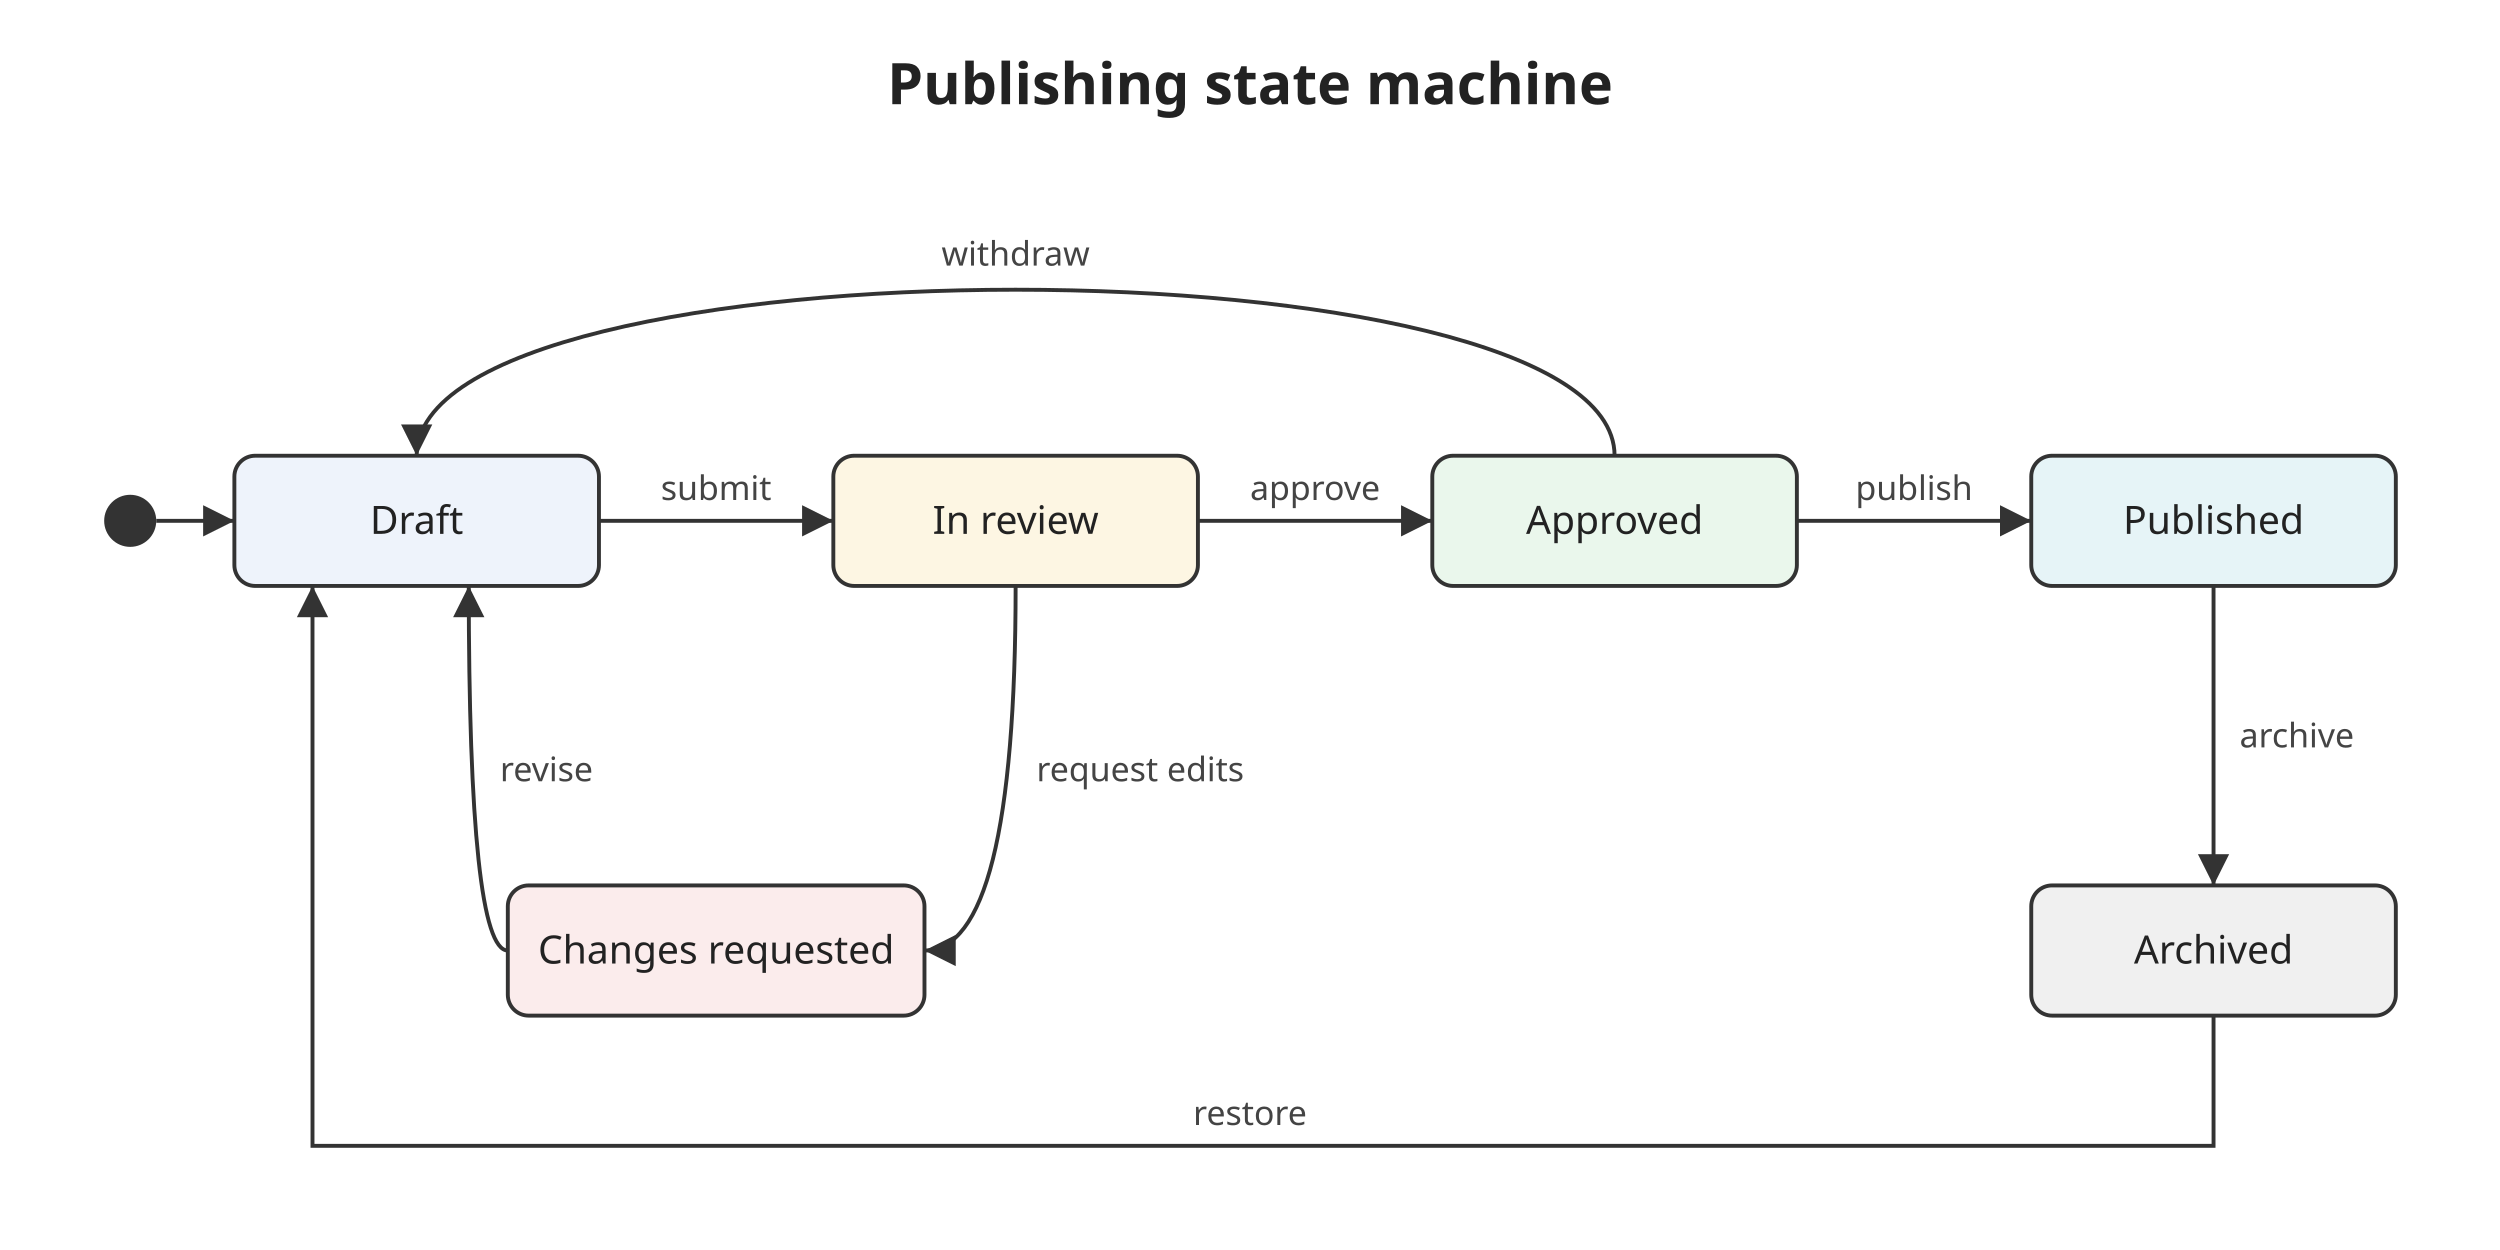
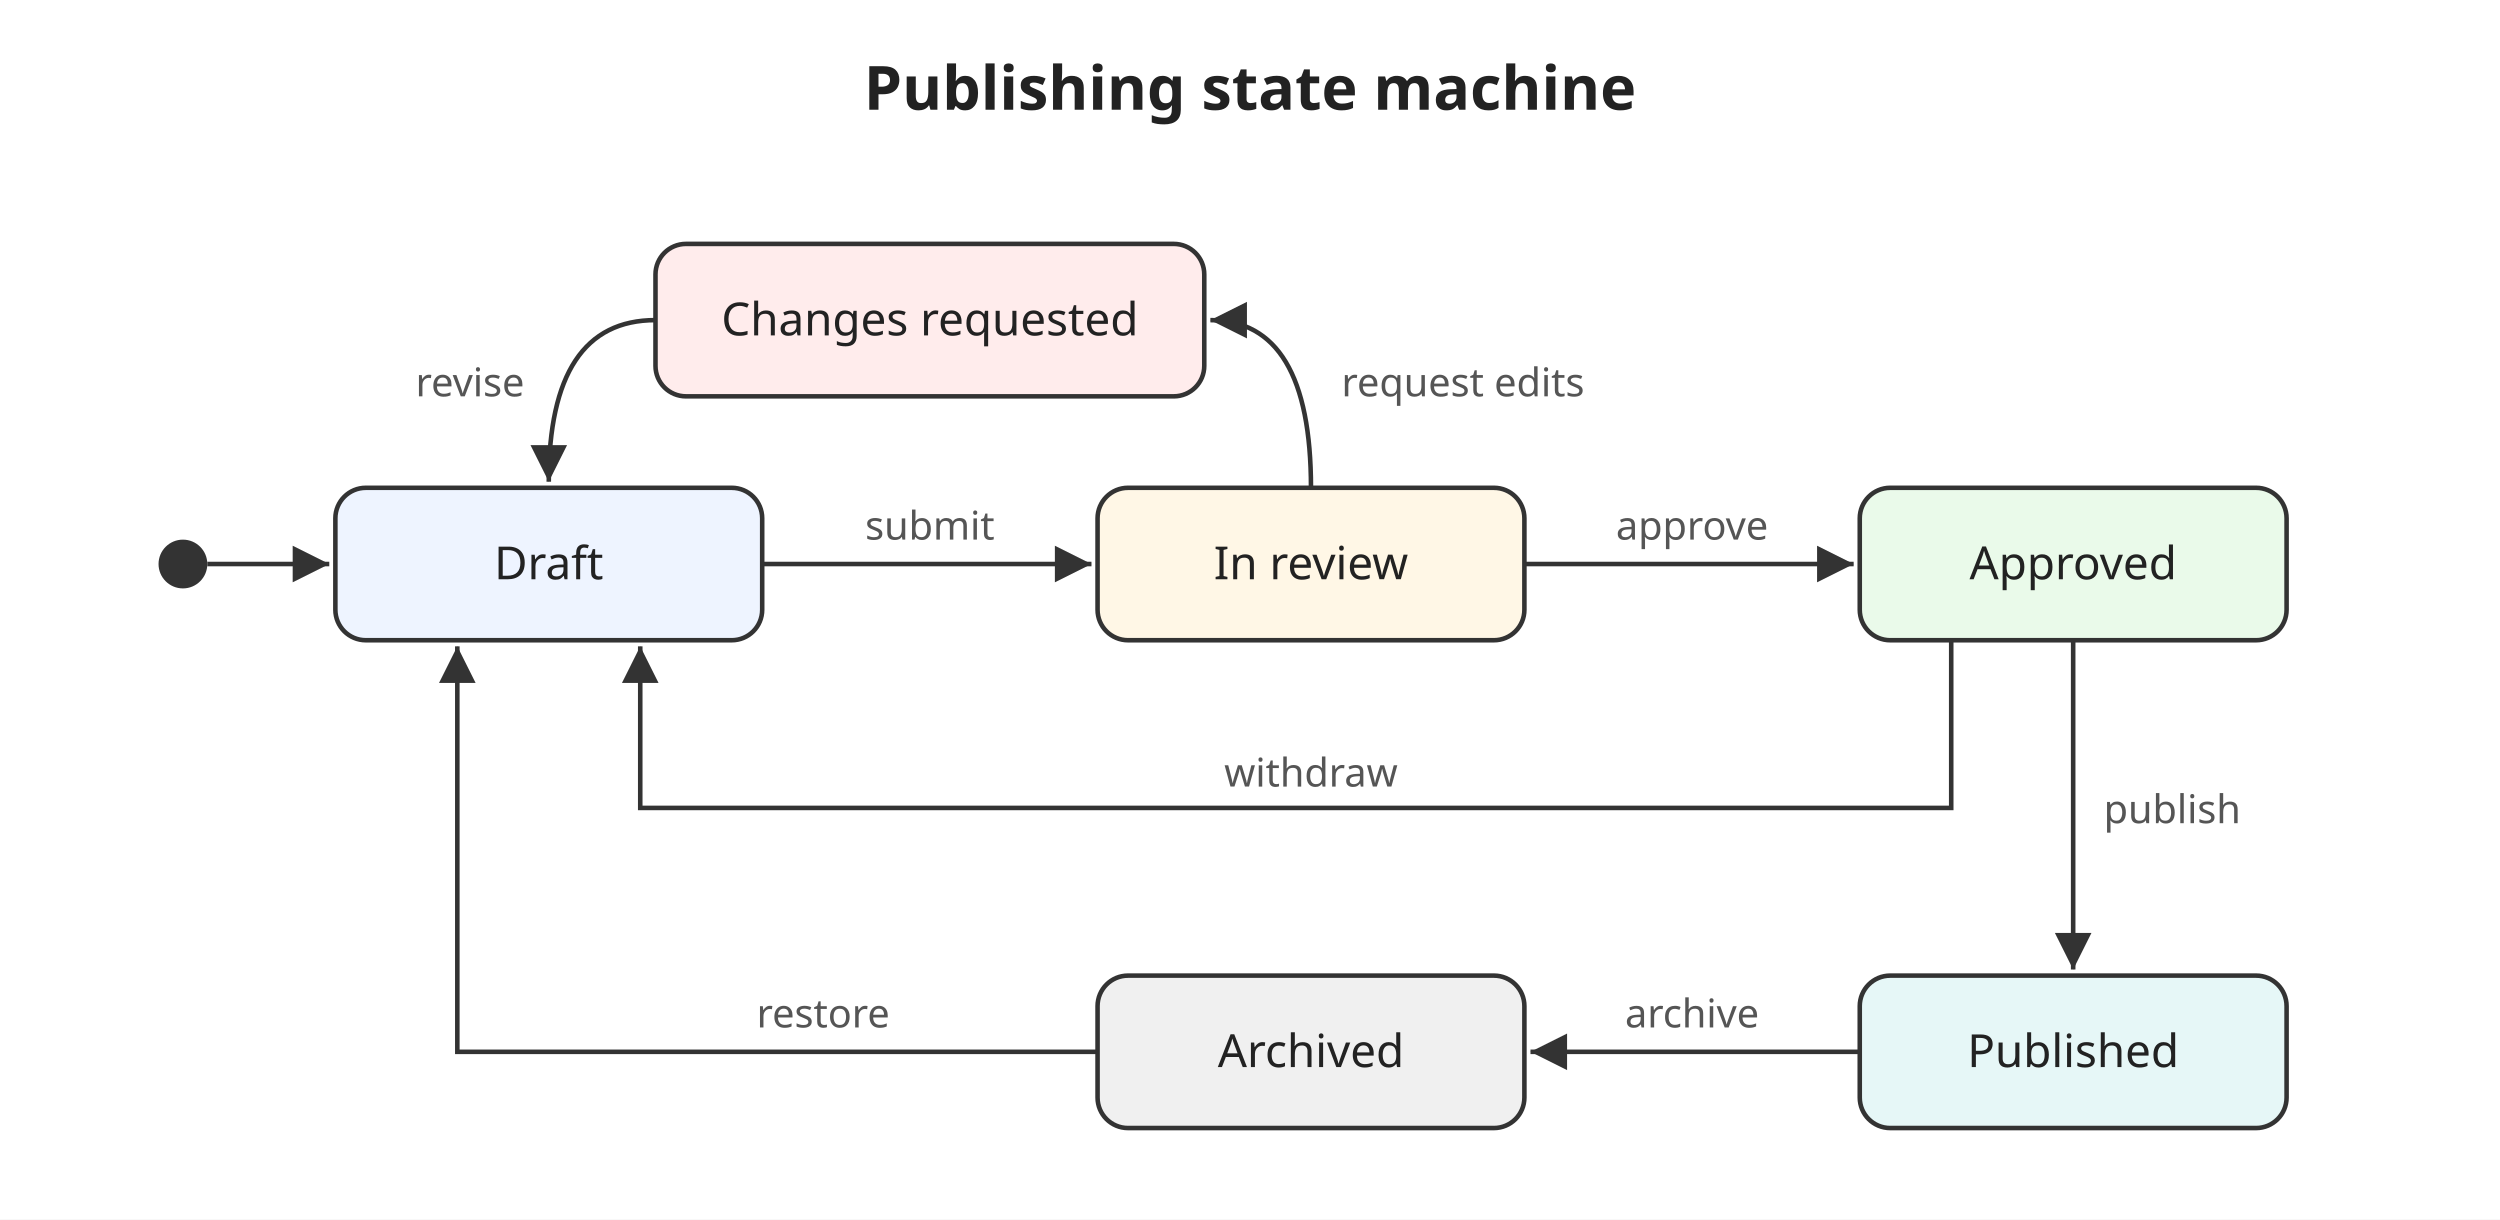
- <svg xmlns="http://www.w3.org/2000/svg" width="960" height="480" viewBox="0 0 960 480">
+ <svg xmlns="http://www.w3.org/2000/svg" width="820" height="400" viewBox="0 0 820 400">
  <defs>
    <marker id="arrow" viewBox="0 0 10 10" refX="10" refY="5" markerWidth="8" markerHeight="8" orient="auto-start-reverse">
      <path d="M0,0 L10,5 L0,10 Z" fill="#333" />
    </marker>
  </defs>
-   <rect x="0" y="0" width="960" height="480" fill="#fff" />
-   <text x="480" y="40" text-anchor="middle" font-family="sans-serif" font-size="22" font-weight="bold" fill="#222">Publishing state machine</text>
-   <g font-family="sans-serif" font-size="13" fill="#444">
-     <circle cx="50" cy="200" r="10" fill="#333" />
-     <line x1="60" y1="200" x2="90" y2="200" stroke="#333" stroke-width="1.5" marker-end="url(#arrow)" />
-     <line x1="230" y1="200" x2="320" y2="200" stroke="#333" stroke-width="1.5" marker-end="url(#arrow)" />
-     <text x="275" y="192" text-anchor="middle">submit</text>
-     <line x1="460" y1="200" x2="550" y2="200" stroke="#333" stroke-width="1.5" marker-end="url(#arrow)" />
-     <text x="505" y="192" text-anchor="middle">approve</text>
-     <line x1="690" y1="200" x2="780" y2="200" stroke="#333" stroke-width="1.5" marker-end="url(#arrow)" />
-     <text x="735" y="192" text-anchor="middle">publish</text>
-     <path d="M390,225 Q390,365 355,365" fill="none" stroke="#333" stroke-width="1.5" marker-end="url(#arrow)" />
-     <text x="398" y="300" text-anchor="start">request edits</text>
-     <path d="M195,365 Q180,365 180,225" fill="none" stroke="#333" stroke-width="1.5" marker-end="url(#arrow)" />
-     <text x="192" y="300" text-anchor="start">revise</text>
-     <path d="M620,175 C620,90 160,90 160,175" fill="none" stroke="#333" stroke-width="1.5" marker-end="url(#arrow)" />
-     <text x="390" y="102" text-anchor="middle">withdraw</text>
-     <line x1="850" y1="225" x2="850" y2="340" stroke="#333" stroke-width="1.5" marker-end="url(#arrow)" />
-     <text x="860" y="287" text-anchor="start">archive</text>
-     <path d="M850,390 V440 H120 V225" fill="none" stroke="#333" stroke-width="1.5" marker-end="url(#arrow)" />
-     <text x="480" y="432" text-anchor="middle">restore</text>
+   <rect width="820" height="400" fill="#fff" />
+   <text x="410" y="36" text-anchor="middle" font-family="sans-serif" font-size="20" font-weight="bold" fill="#222">Publishing state machine</text>
+   <g fill="none" stroke="#333" stroke-width="1.5">
+     <line x1="68" y1="185" x2="108" y2="185" marker-end="url(#arrow)" />
+     <line x1="250" y1="185" x2="358" y2="185" marker-end="url(#arrow)" />
+     <path d="M430,160 Q430,105 397,105" marker-end="url(#arrow)" />
+     <path d="M215,105 Q180,105 180,158" marker-end="url(#arrow)" />
+     <line x1="500" y1="185" x2="608" y2="185" marker-end="url(#arrow)" />
+     <line x1="680" y1="210" x2="680" y2="318" marker-end="url(#arrow)" />
+     <path d="M640,210 V265 H210 V212" marker-end="url(#arrow)" />
+     <line x1="610" y1="345" x2="502" y2="345" marker-end="url(#arrow)" />
+     <path d="M360,345 H150 V212" marker-end="url(#arrow)" />
+   </g>
+   <circle cx="60" cy="185" r="8" fill="#333" />
+   <g font-family="sans-serif" font-size="13" fill="#555">
+     <text x="305" y="177" text-anchor="middle">submit</text>
+     <text x="440" y="130" text-anchor="start">request edits</text>
+     <text x="172" y="130" text-anchor="end">revise</text>
+     <text x="555" y="177" text-anchor="middle">approve</text>
+     <text x="690" y="270" text-anchor="start">publish</text>
+     <text x="430" y="258" text-anchor="middle">withdraw</text>
+     <text x="555" y="337" text-anchor="middle">archive</text>
+     <text x="270" y="337" text-anchor="middle">restore</text>
+   </g>
+   <g stroke="#333" stroke-width="1.5" fill="#fff">
+     <rect x="110" y="160" width="140" height="50" rx="10" fill="#eef4ff" />
+     <rect x="360" y="160" width="140" height="50" rx="10" fill="#fff7e6" />
+     <rect x="215" y="80" width="180" height="50" rx="10" fill="#ffecec" />
+     <rect x="610" y="160" width="140" height="50" rx="10" fill="#eafaea" />
+     <rect x="610" y="320" width="140" height="50" rx="10" fill="#e6f7f7" />
+     <rect x="360" y="320" width="140" height="50" rx="10" fill="#f0f0f0" />
  </g>
  <g font-family="sans-serif" font-size="15" text-anchor="middle" fill="#222">
-     <rect x="90" y="175" width="140" height="50" rx="8" fill="#eef3fb" stroke="#333" stroke-width="1.5" />
-     <text x="160" y="205">Draft</text>
-     <rect x="320" y="175" width="140" height="50" rx="8" fill="#fdf6e3" stroke="#333" stroke-width="1.5" />
-     <text x="390" y="205">In review</text>
-     <rect x="550" y="175" width="140" height="50" rx="8" fill="#eaf7ec" stroke="#333" stroke-width="1.5" />
-     <text x="620" y="205">Approved</text>
-     <rect x="780" y="175" width="140" height="50" rx="8" fill="#e6f4f7" stroke="#333" stroke-width="1.5" />
-     <text x="850" y="205">Published</text>
-     <rect x="195" y="340" width="160" height="50" rx="8" fill="#fbecec" stroke="#333" stroke-width="1.5" />
-     <text x="275" y="370">Changes requested</text>
-     <rect x="780" y="340" width="140" height="50" rx="8" fill="#f0f0f0" stroke="#333" stroke-width="1.5" />
-     <text x="850" y="370">Archived</text>
+     <text x="180" y="190">Draft</text>
+     <text x="430" y="190">In review</text>
+     <text x="305" y="110">Changes requested</text>
+     <text x="680" y="190">Approved</text>
+     <text x="680" y="350">Published</text>
+     <text x="430" y="350">Archived</text>
  </g>
</svg>
